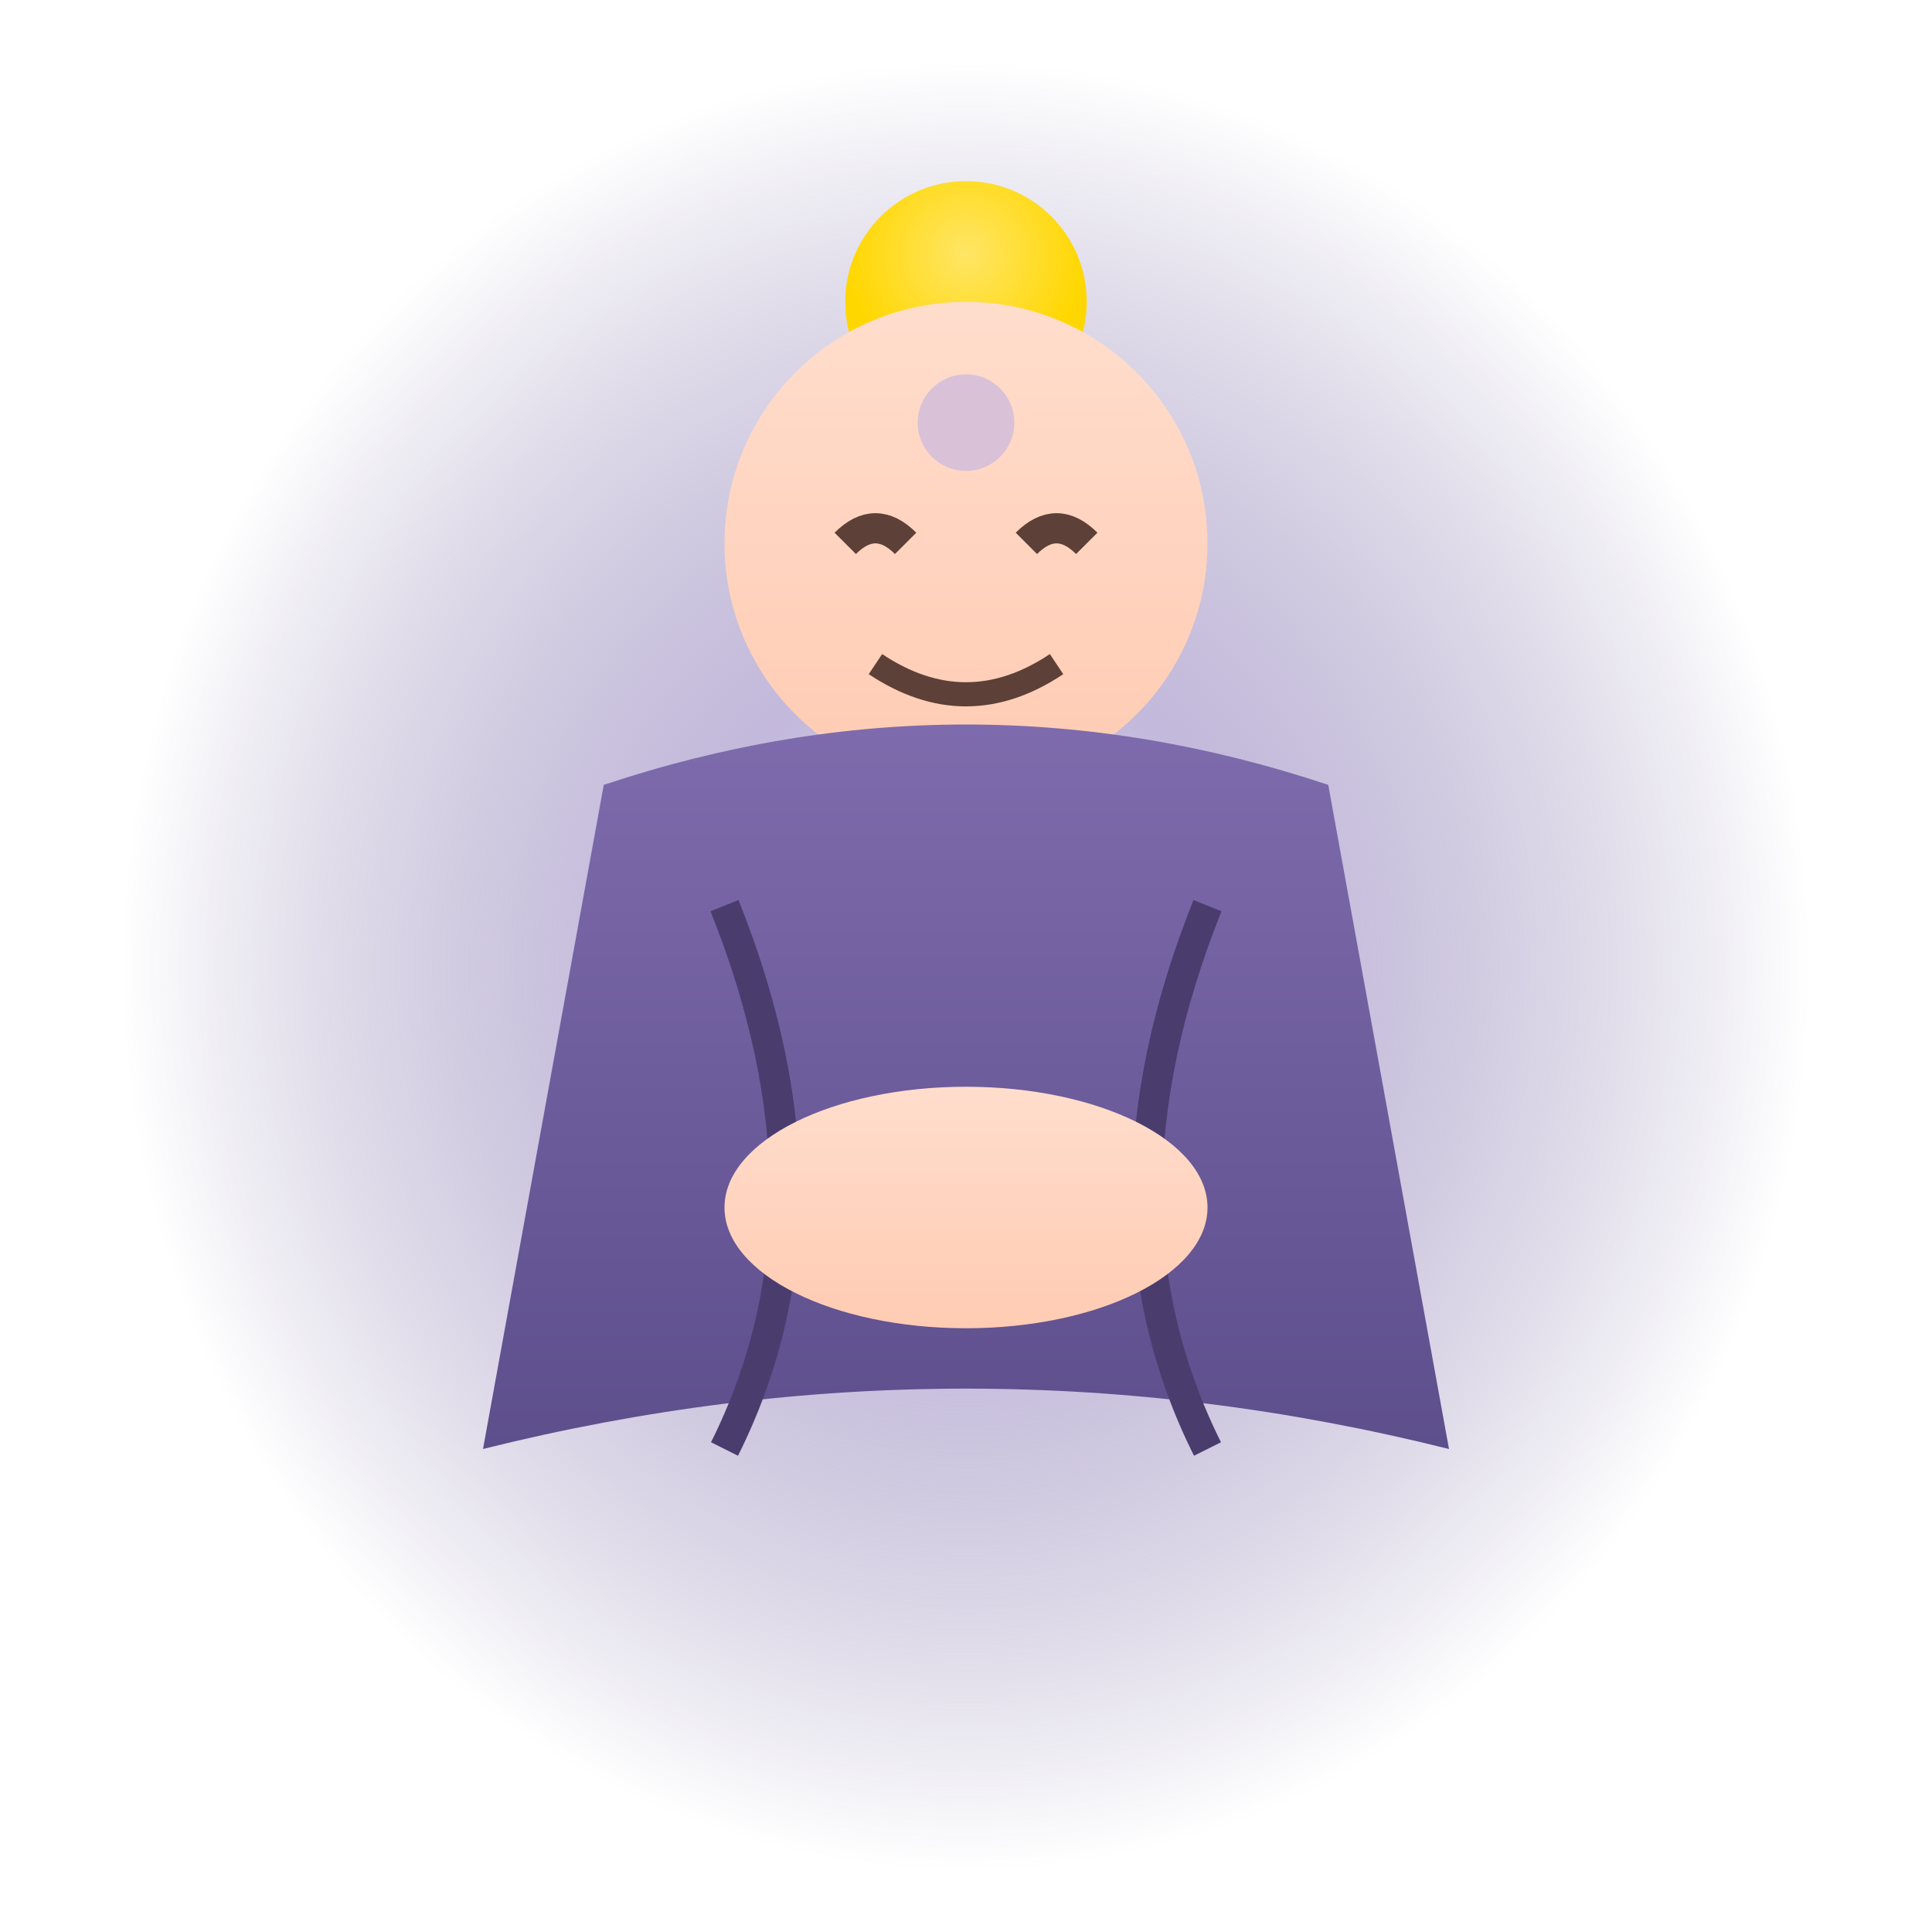
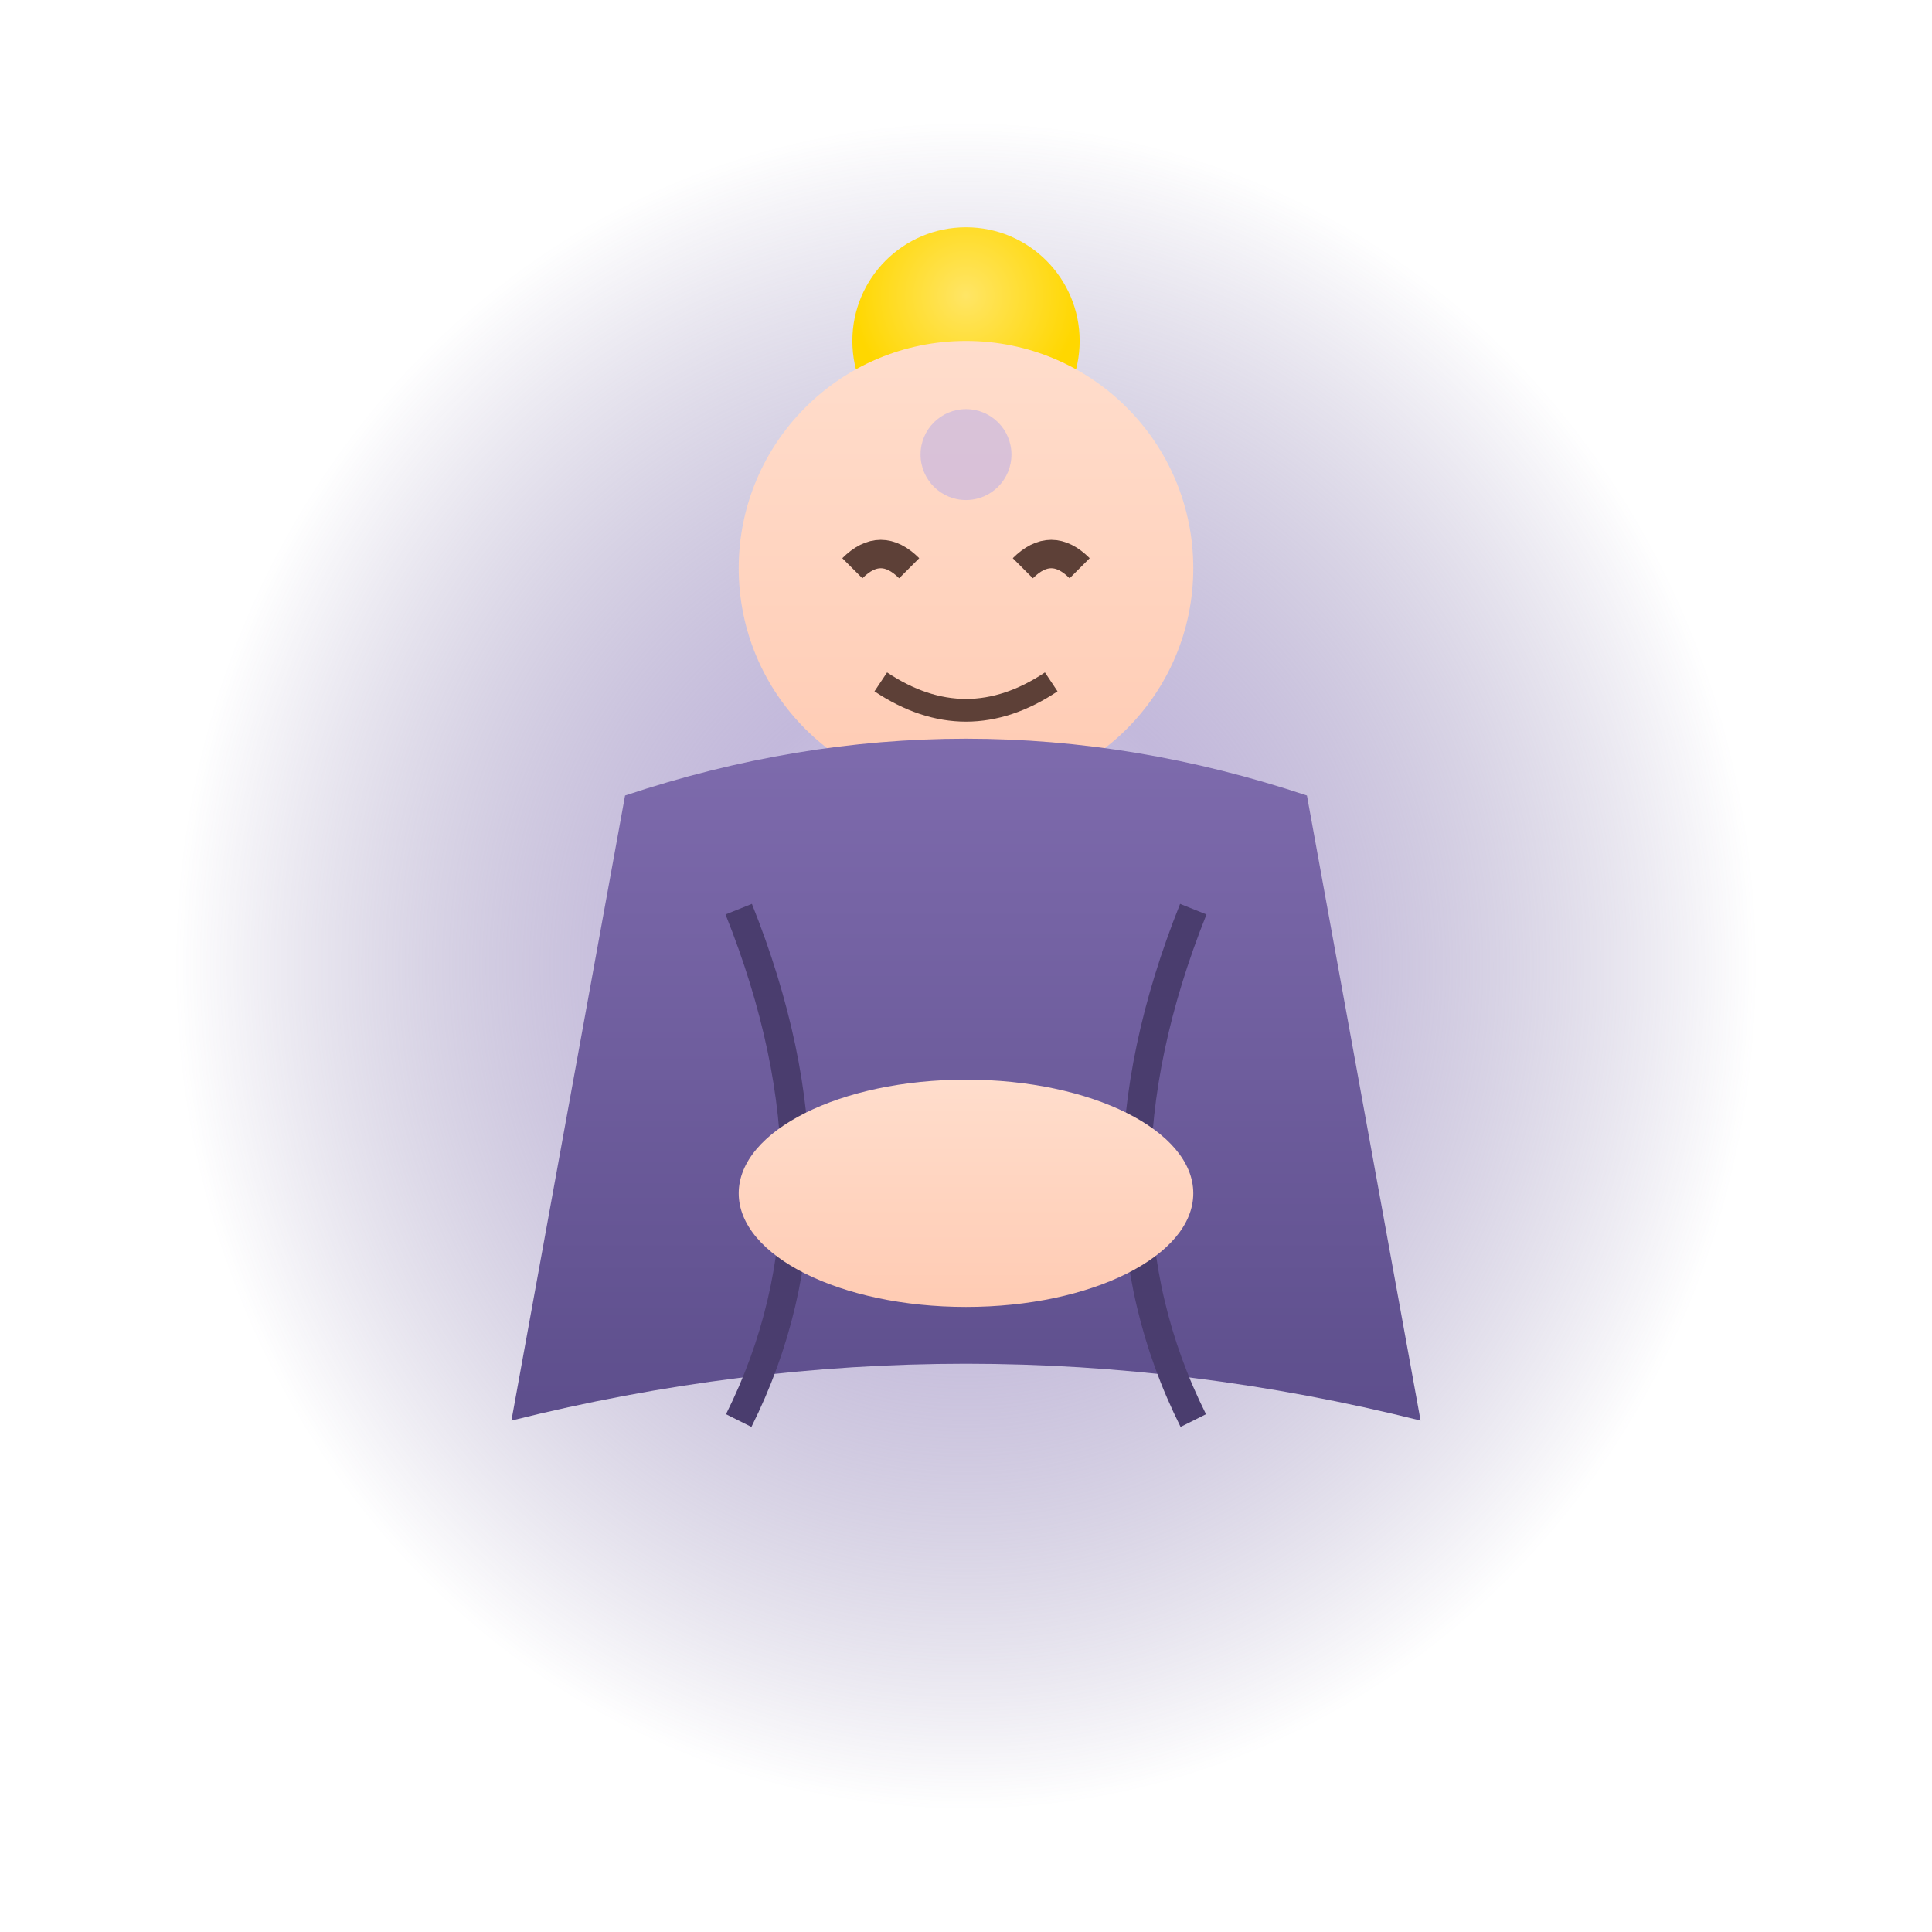
- <svg xmlns="http://www.w3.org/2000/svg" viewBox="0 0 32 32" width="32" height="32">
+ <svg xmlns="http://www.w3.org/2000/svg" viewBox="-1 -1 34 34" width="32" height="32">
  <defs>
    <radialGradient id="mandorlaGrad" cx="50%" cy="50%" r="50%">
      <stop offset="0%" style="stop-color:#EAE4F2;stop-opacity:0.9" />
      <stop offset="35%" style="stop-color:#9B8AC4;stop-opacity:0.6" />
      <stop offset="100%" style="stop-color:#5D4E8C;stop-opacity:0" />
    </radialGradient>
    <linearGradient id="robeGrad" x1="0%" y1="0%" x2="0%" y2="100%">
      <stop offset="0%" style="stop-color:#7E6BAD" />
      <stop offset="100%" style="stop-color:#5D4E8C" />
    </linearGradient>
    <linearGradient id="skinGrad" x1="0%" y1="0%" x2="0%" y2="100%">
      <stop offset="0%" style="stop-color:#FFDDCC" />
      <stop offset="100%" style="stop-color:#FFCBB3" />
    </linearGradient>
    <radialGradient id="goldGrad" cx="50%" cy="30%" r="50%">
      <stop offset="0%" style="stop-color:#FFE566" />
      <stop offset="100%" style="stop-color:#FFD700" />
    </radialGradient>
  </defs>
  <ellipse cx="16" cy="16" rx="14" ry="15" fill="url(#mandorlaGrad)" />
  <ellipse cx="16" cy="5" rx="2" ry="2" fill="url(#goldGrad)" />
  <circle cx="16" cy="9" r="4" fill="url(#skinGrad)" />
  <path d="M14 9 Q14.5 8.5 15 9" fill="none" stroke="#5D4037" stroke-width="0.5" />
  <path d="M17 9 Q17.5 8.5 18 9" fill="none" stroke="#5D4037" stroke-width="0.5" />
  <path d="M14.5 11 Q16 12 17.5 11" fill="none" stroke="#5D4037" stroke-width="0.4" />
  <path d="M10 13 Q16 11 22 13 L24 24 Q16 22 8 24 Z" fill="url(#robeGrad)" />
  <path d="M12 15 Q14 20 12 24" fill="none" stroke="#4A3D6E" stroke-width="0.5" />
  <path d="M20 15 Q18 20 20 24" fill="none" stroke="#4A3D6E" stroke-width="0.5" />
  <ellipse cx="16" cy="20" rx="4" ry="2" fill="url(#skinGrad)" />
  <circle cx="16" cy="7" r="0.8" fill="#C9B8E0" opacity="0.7" />
</svg>
